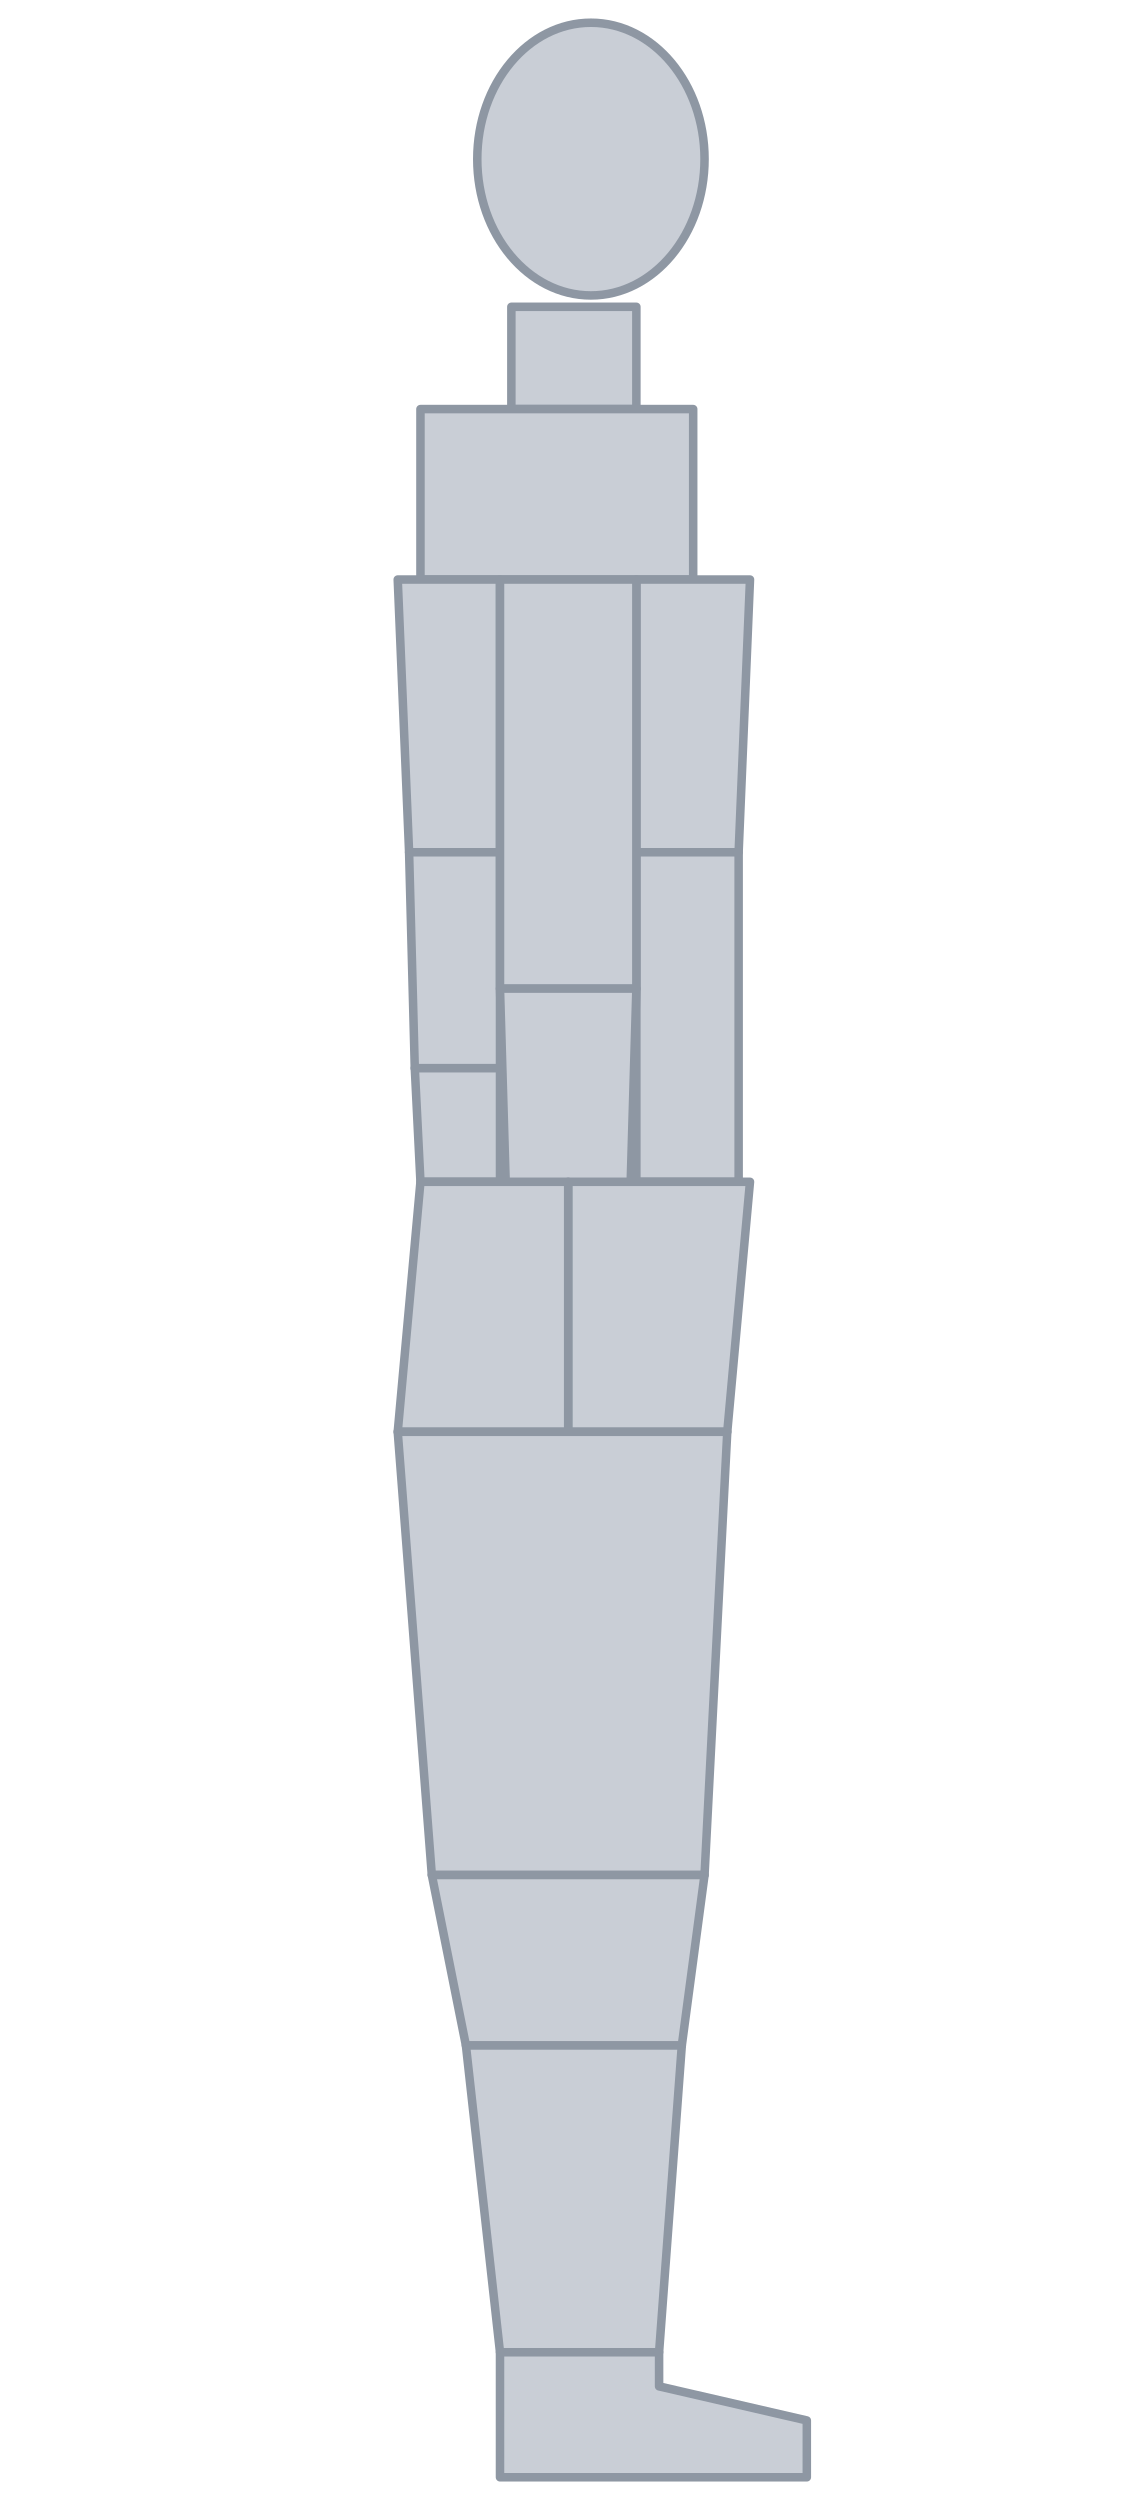
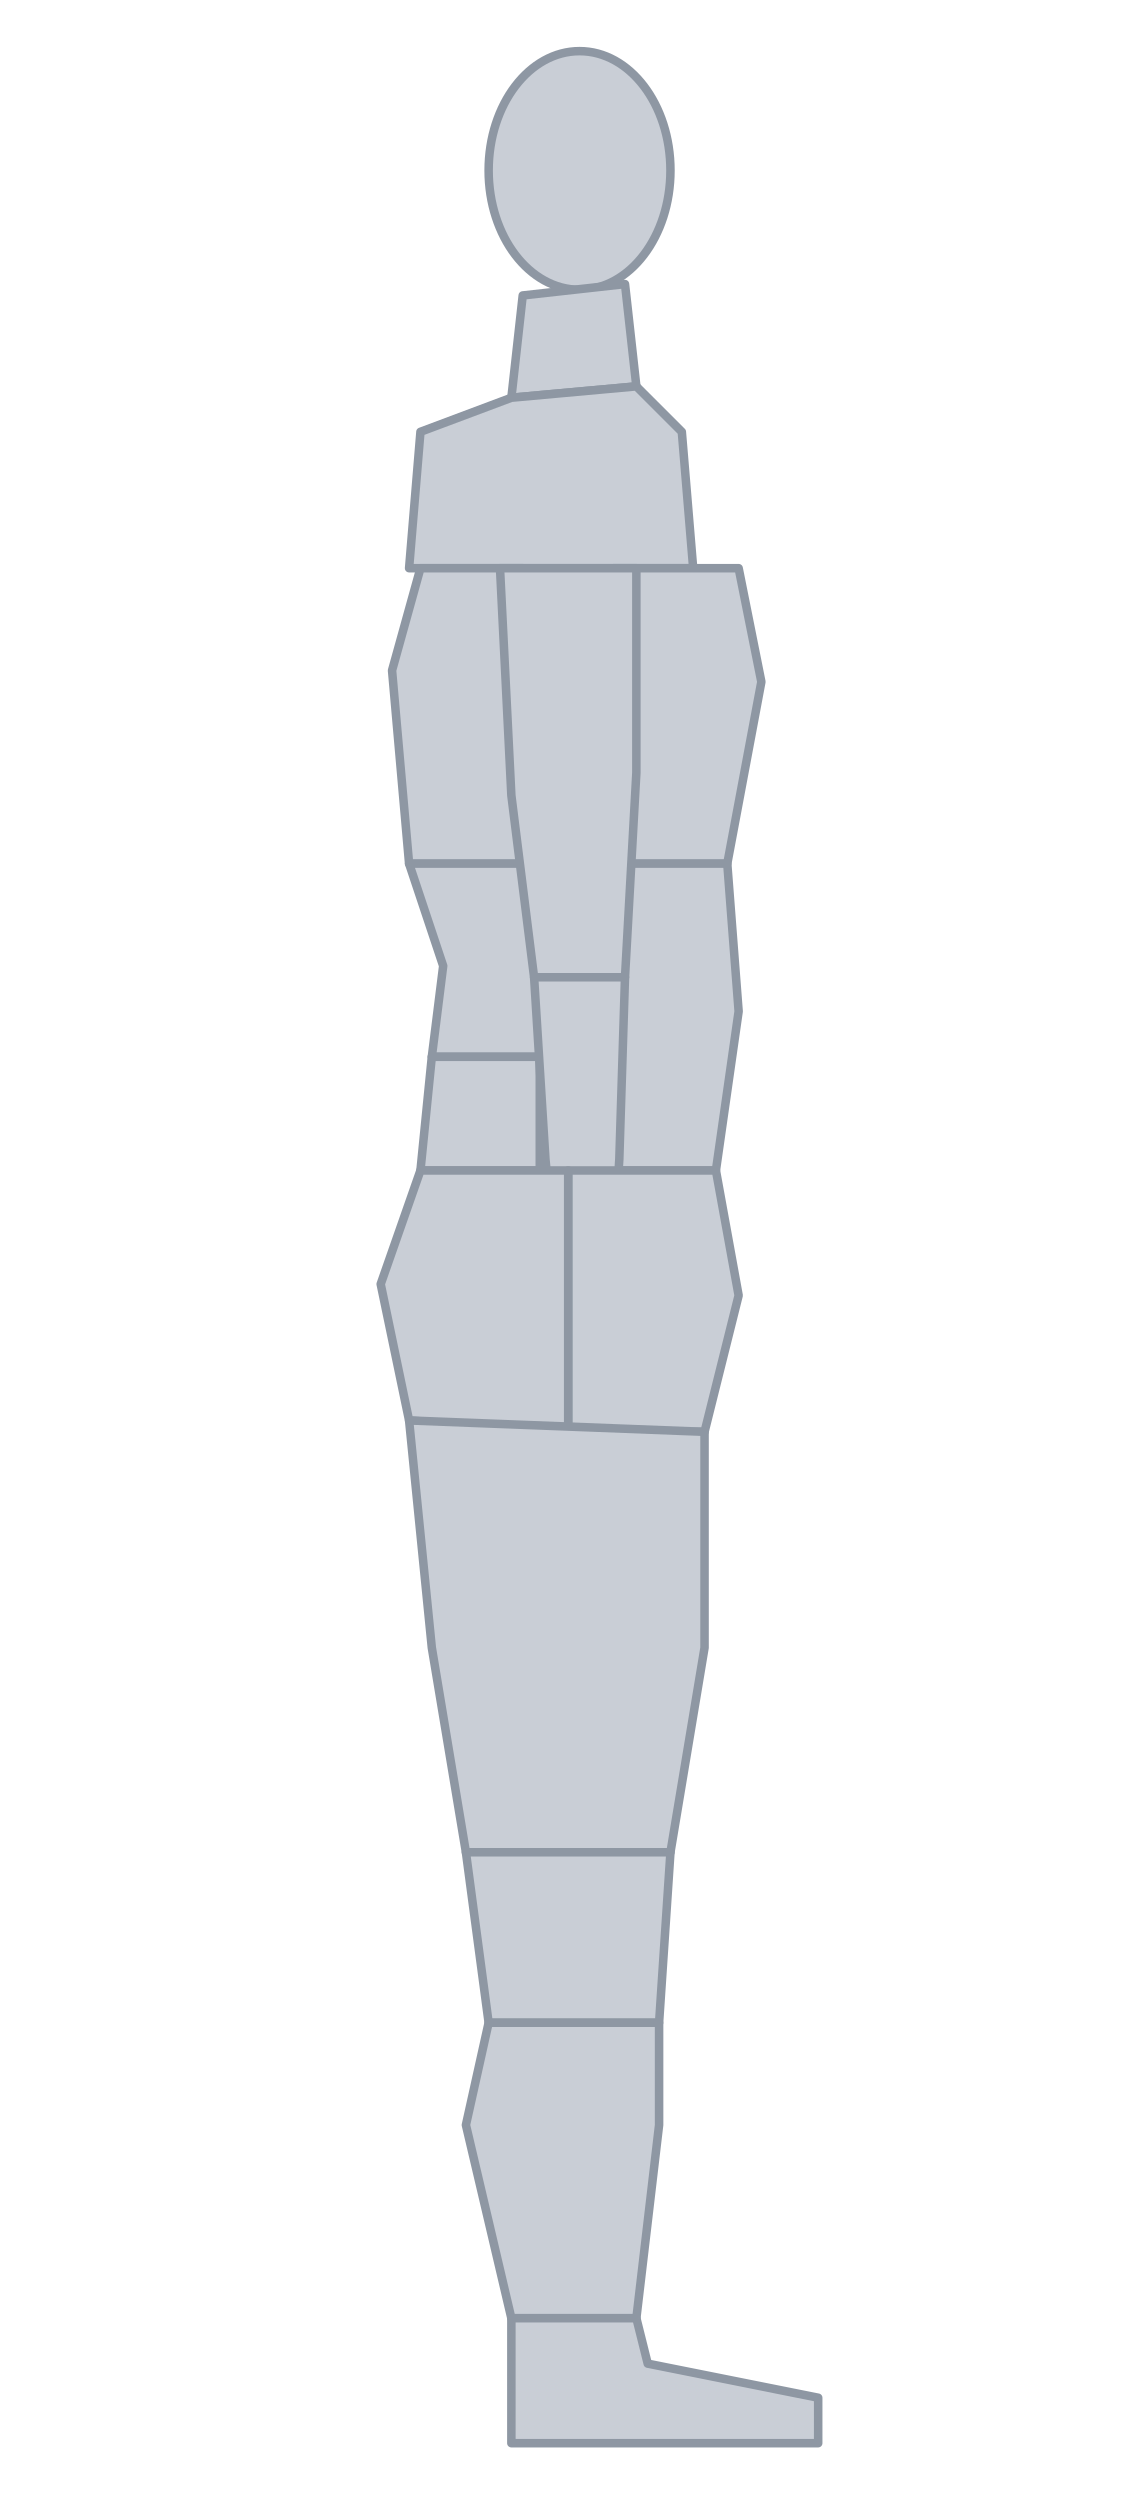
<svg xmlns="http://www.w3.org/2000/svg" width="200" height="440" viewBox="0 0 200 440">
  <g fill="#C9CED6" stroke="#8E97A3" stroke-width="1.5" stroke-linejoin="round">
-     <ellipse cx="104" cy="28" rx="20" ry="24" />
-     <polygon id="right_side_neck" points="90,54 112,54 112,72 90,72" />
-     <polygon id="right_side_shoulder" points="74,72 122,72 122,102 74,102" />
-     <polygon id="right_side_chest" points="112,102 132,102 130,150 112,150" />
-     <polygon id="right_side_abdomen" points="112,150 130,150 130,208 112,208" />
-     <polygon id="right_side_upper_back" points="70,102 88,102 88,150 72,150" />
-     <polygon id="right_side_lower_back" points="72,150 88,150 88,188 73,188" />
-     <polygon id="right_side_waist" points="73,188 88,188 88,208 74,208" />
-     <polygon id="right_side_upper_arm" points="88,102 112,102 112,174 88,174" />
-     <polygon id="right_side_forearm" points="88,174 112,174 110,242 90,242" />
-     <polygon id="right_side_hand_wrist" points="90,242 110,242 110,278 90,278" />
-     <polygon id="right_side_hip" points="100,208 132,208 128,252 100,252" />
-     <polygon id="right_side_glute" points="74,208 100,208 100,252 70,252" />
-     <polygon id="right_side_thigh" points="70,252 128,252 124,330 76,330" />
-     <polygon id="right_side_knee" points="76,330 124,330 120,360 82,360" />
-     <polygon id="right_side_calf" points="82,360 120,360 116,414 88,414" />
-     <polygon id="right_side_ankle_foot" points="88,414 116,414 116,420 142,426 142,436 88,436" />
+     <ellipse cx="102" cy="30" rx="16" ry="21" fill="#C9CED6" />
+     <polygon id="right_side_neck" fill="#C9CED6" points="92,52 110,50 112,68 90,70" />
+     <polygon id="right_side_shoulder" fill="#C9CED6" points="112,68 120,76 122,100 72,100 74,76 90,70" />
+     <polygon id="right_side_chest" fill="#C9CED6" points="108,100 130,100 134,120 128,152 108,152" />
+     <polygon id="right_side_abdomen" fill="#C9CED6" points="108,152 128,152 130,178 126,206 108,206" />
+     <polygon id="right_side_upper_back" fill="#C9CED6" points="74,100 92,100 92,152 72,152 69,118" />
+     <polygon id="right_side_lower_back" fill="#C9CED6" points="72,152 95,152 95,186 76,186 78,170" />
+     <polygon id="right_side_waist" fill="#C9CED6" points="76,186 95,186 95,206 74,206" />
+     <polygon id="right_side_upper_arm" fill="#C9CED6" points="88,100 112,100 112,136 110,172 94,172 90,140" />
+     <polygon id="right_side_forearm" fill="#C9CED6" points="94,172 110,172 109,204 107,236 99,236 96,204" />
+     <polygon id="right_side_hand_wrist" fill="#C9CED6" points="99,236 107,236 109,248 109,266 104,274 98,268 96,248" />
+     <polygon id="right_side_hip" fill="#C9CED6" points="100,206 126,206 130,228 124,252 100,252" />
+     <polygon id="right_side_glute" fill="#C9CED6" points="74,206 100,206 100,252 72,250 67,226" />
+     <polygon id="right_side_thigh" fill="#C9CED6" points="72,250 124,252 124,290 118,326 82,326 76,290" />
+     <polygon id="right_side_knee" fill="#C9CED6" points="82,326 118,326 116,356 86,356" />
+     <polygon id="right_side_calf" fill="#C9CED6" points="86,356 116,356 116,374 112,408 90,408 82,374" />
+     <polygon id="right_side_ankle_foot" fill="#C9CED6" points="90,408 112,408 114,416 144,422 144,430 90,430" />
  </g>
</svg>
